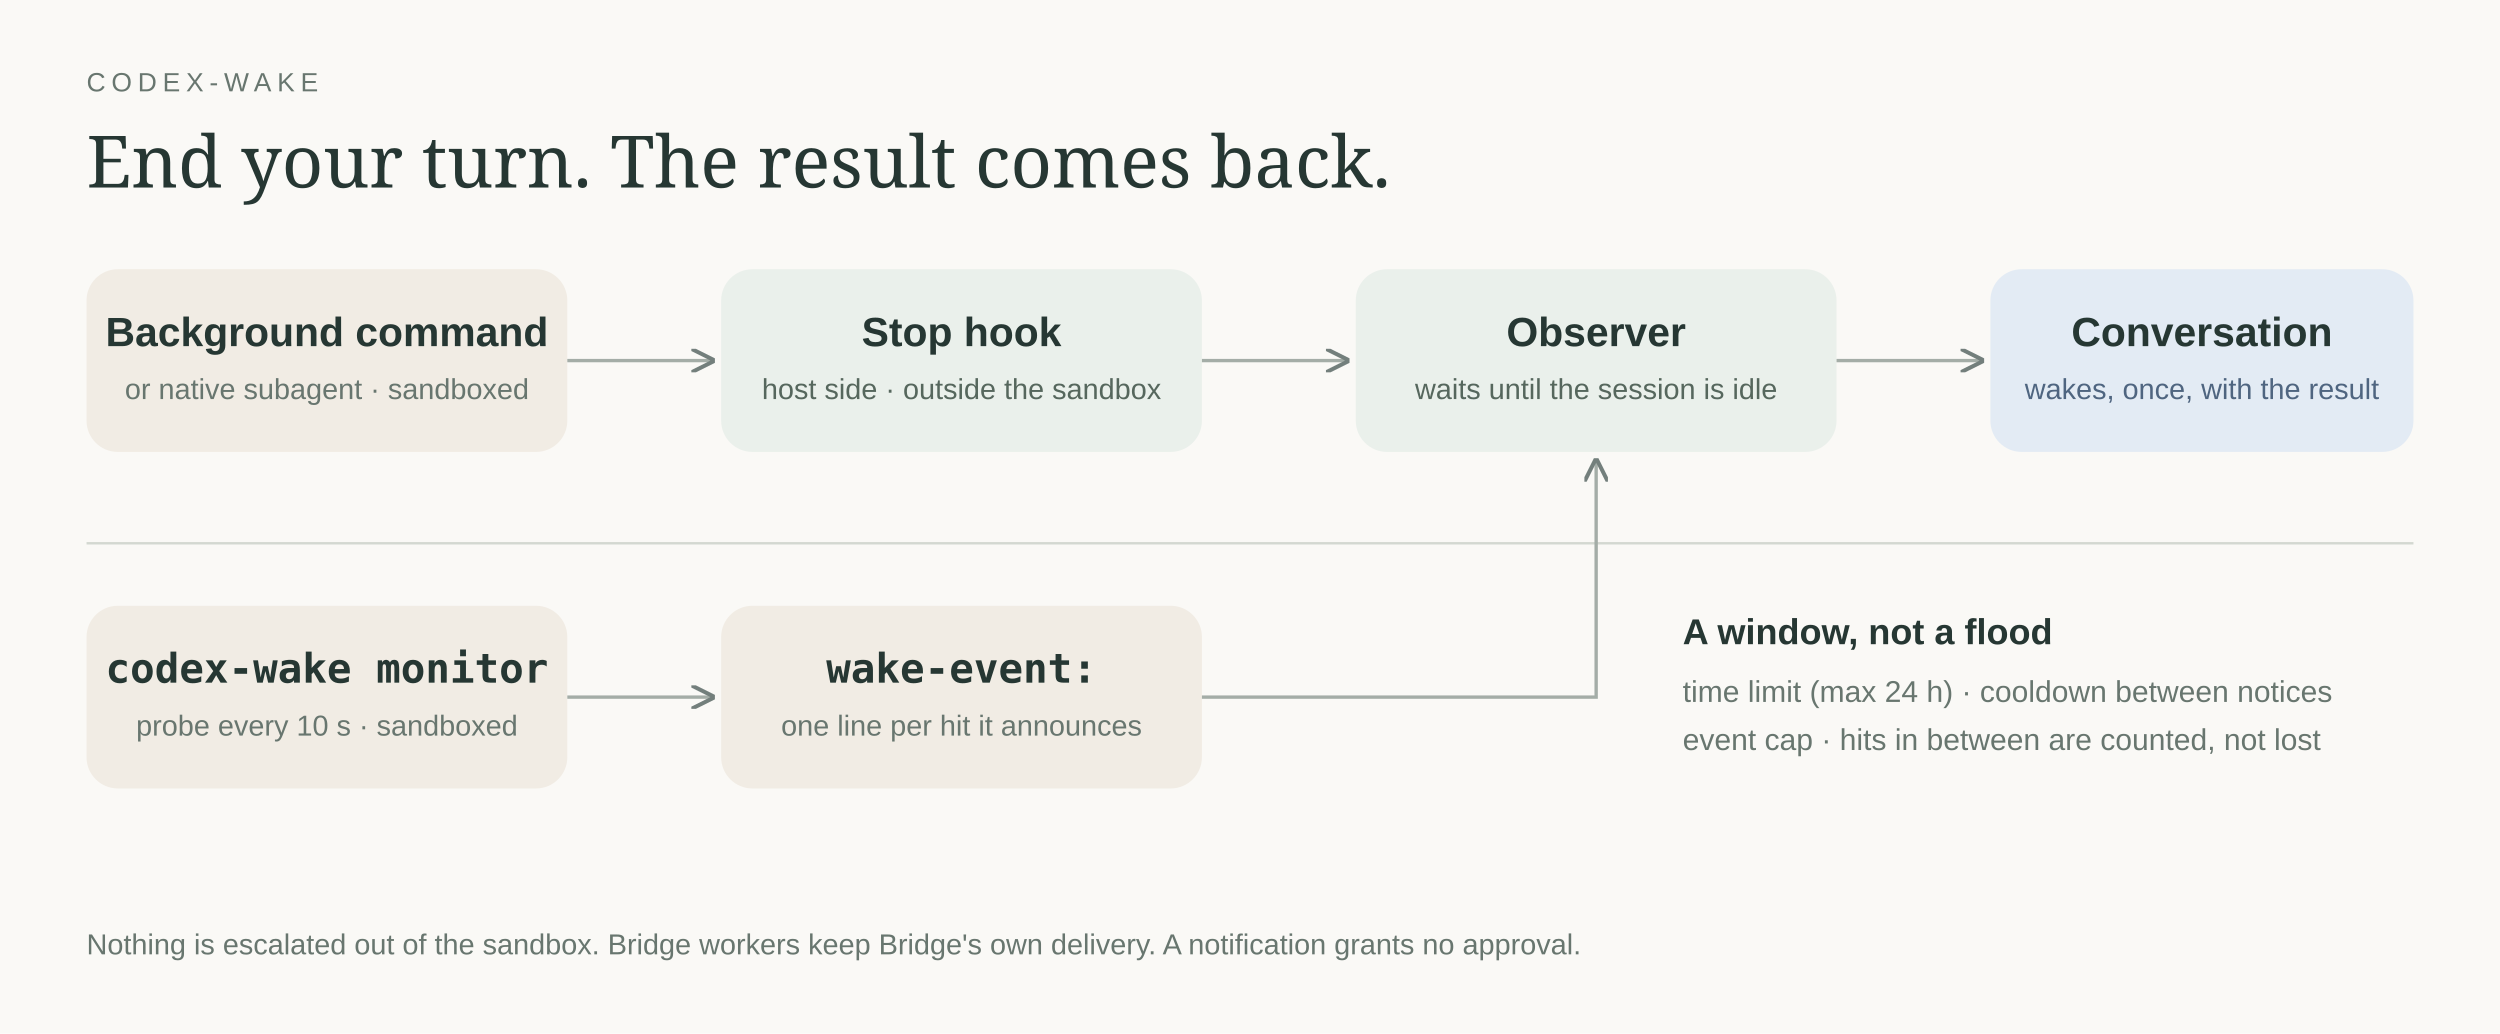
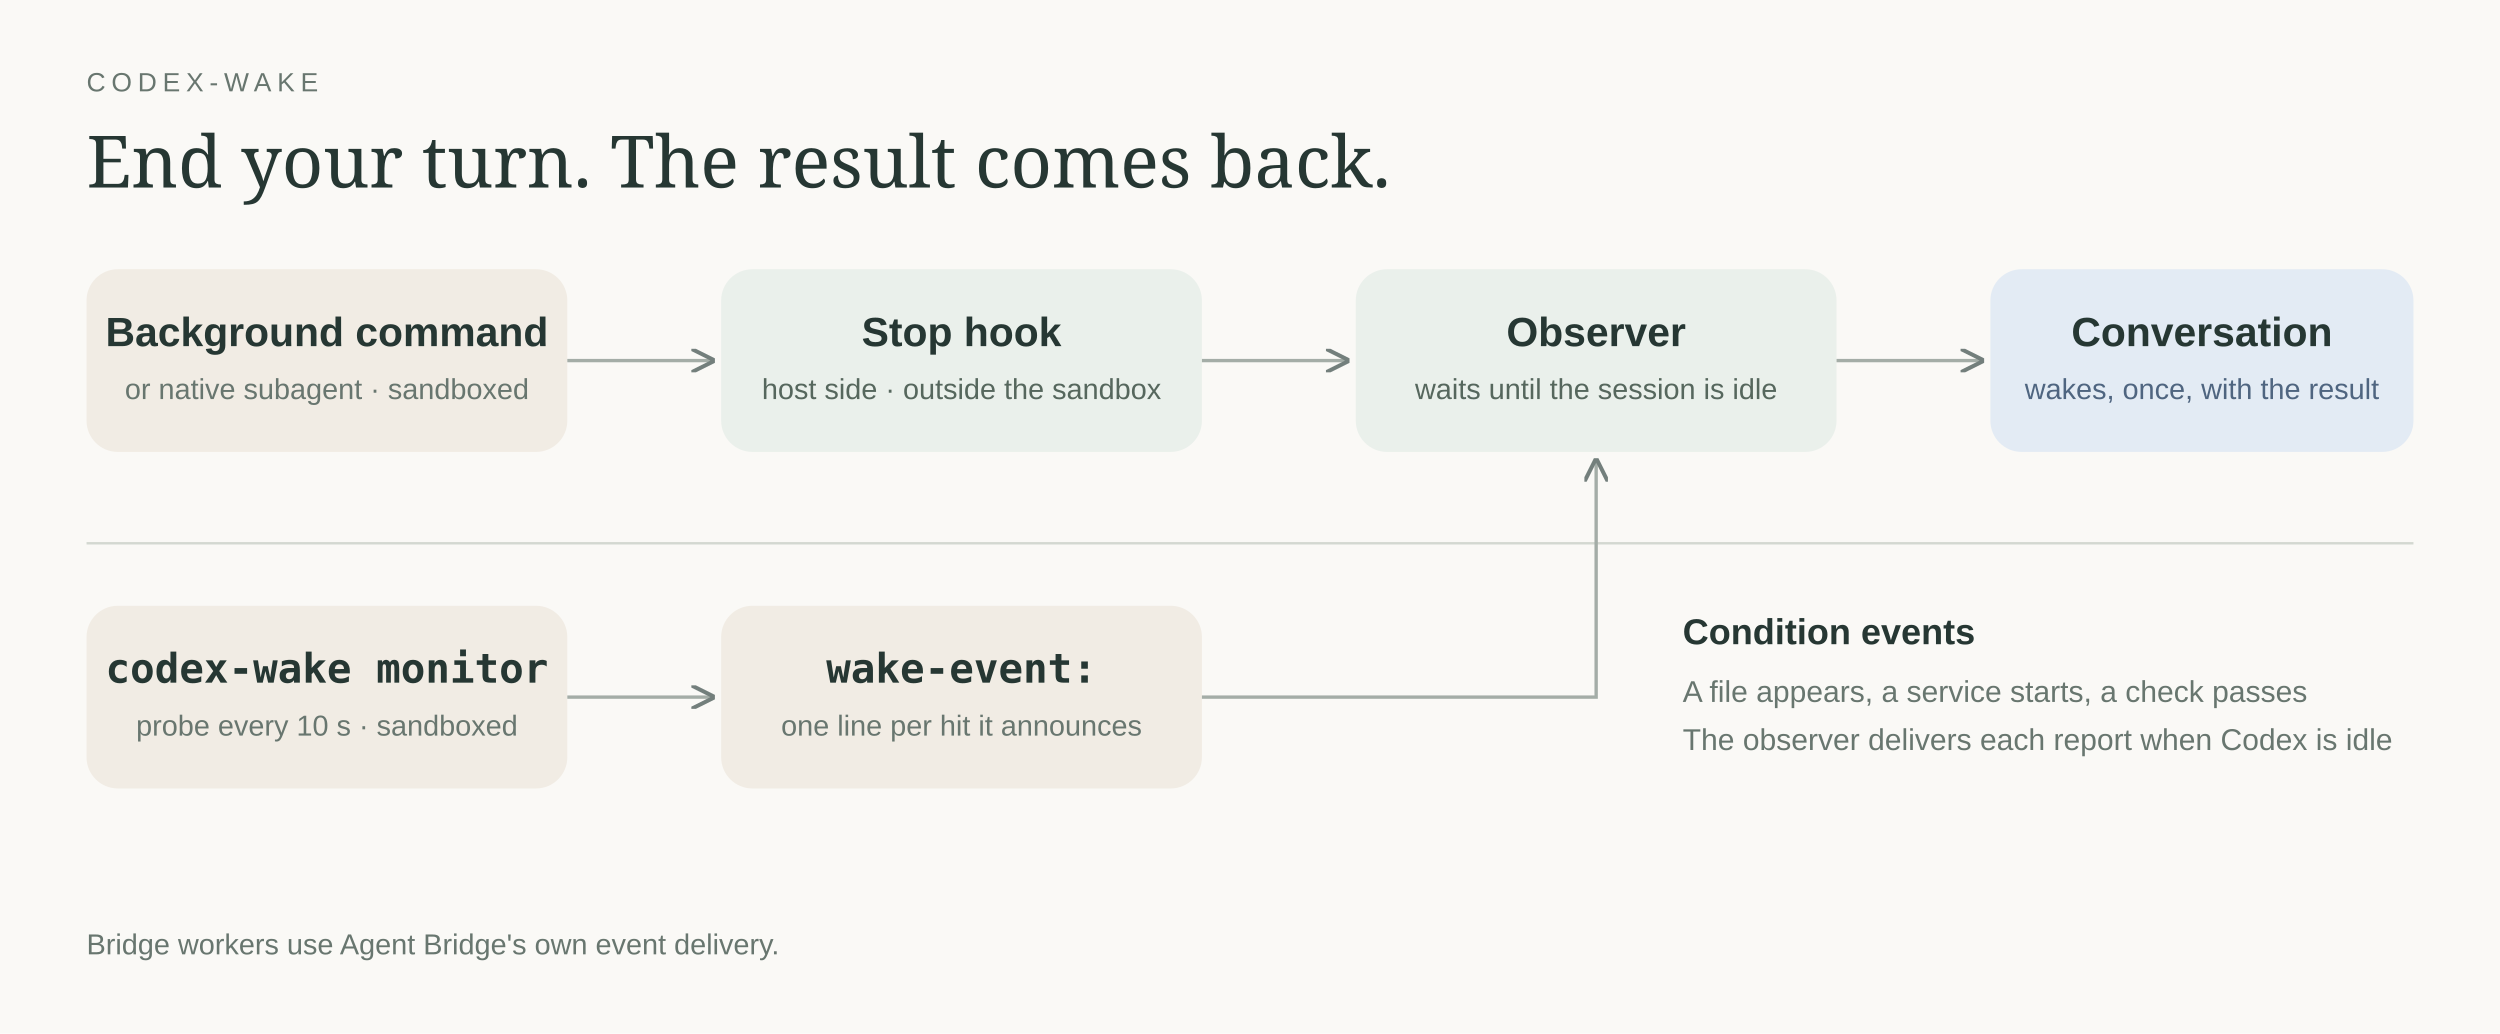
<svg xmlns="http://www.w3.org/2000/svg" width="1040" height="430" viewBox="0 0 1040 430" role="img" aria-labelledby="title desc">
  <defs>
    <marker id="arrow" markerWidth="7" markerHeight="7" refX="6" refY="3.5" orient="auto">
      <path d="M0 0L7 3.5L0 7" fill="none" stroke="#737f7c" stroke-width="1.2" />
    </marker>
  </defs>
  <rect width="1040" height="430" fill="#faf9f6" />
  <g font-family="Arial, Helvetica, sans-serif" fill="#263733">
    <text x="36" y="38" font-size="11" letter-spacing="2.4" fill="#68766f">CODEX-WAKE</text>
    <text x="36" y="78" font-family="Georgia, serif" font-size="30">End your turn. The result comes back.</text>
    <rect x="36" y="112" width="200" height="76" rx="13" fill="#f1ece4" />
    <text x="136" y="144" text-anchor="middle" font-size="17" font-weight="700">Background command</text>
    <text x="136" y="166" text-anchor="middle" font-size="12" fill="#68766f">or native subagent · sandboxed</text>
    <path d="M236 150H296" stroke="#a4ada7" stroke-width="1.4" fill="none" marker-end="url(#arrow)" />
    <rect x="300" y="112" width="200" height="76" rx="13" fill="#eaf0eb" />
    <text x="400" y="144" text-anchor="middle" font-size="17" font-weight="700">Stop hook</text>
    <text x="400" y="166" text-anchor="middle" font-size="12" fill="#56675d">host side · outside the sandbox</text>
    <path d="M500 150H560" stroke="#a4ada7" stroke-width="1.4" fill="none" marker-end="url(#arrow)" />
    <rect x="564" y="112" width="200" height="76" rx="13" fill="#eaf0eb" />
    <text x="664" y="144" text-anchor="middle" font-size="17" font-weight="700">Observer</text>
    <text x="664" y="166" text-anchor="middle" font-size="12" fill="#56675d">waits until the session is idle</text>
    <path d="M764 150H824" stroke="#a4ada7" stroke-width="1.4" fill="none" marker-end="url(#arrow)" />
    <rect x="828" y="112" width="176" height="76" rx="13" fill="#e3ebf4" />
    <text x="916" y="144" text-anchor="middle" font-size="17" font-weight="700">Conversation</text>
    <text x="916" y="166" text-anchor="middle" font-size="12" fill="#4f6580">wakes, once, with the result</text>
    <path d="M36 226H1004" stroke="#d3d8d1" />
    <rect x="36" y="252" width="200" height="76" rx="13" fill="#f1ece4" />
    <text x="136" y="284" text-anchor="middle" font-size="17" font-weight="700" font-family="monospace">codex-wake monitor</text>
    <text x="136" y="306" text-anchor="middle" font-size="12" fill="#68766f">probe every 10 s · sandboxed</text>
    <path d="M236 290H296" stroke="#a4ada7" stroke-width="1.4" fill="none" marker-end="url(#arrow)" />
    <rect x="300" y="252" width="200" height="76" rx="13" fill="#f1ece4" />
    <text x="400" y="284" text-anchor="middle" font-size="17" font-weight="700" font-family="monospace">wake-event:</text>
    <text x="400" y="306" text-anchor="middle" font-size="12" fill="#68766f">one line per hit it announces</text>
    <path d="M500 290H664V192" stroke="#a4ada7" stroke-width="1.4" fill="none" marker-end="url(#arrow)" />
-     <text x="700" y="268" font-size="15" font-weight="700">A window, not a flood</text>
-     <text x="700" y="292" font-size="12.5" fill="#68766f">time limit (max 24 h) · cooldown between notices</text>
-     <text x="700" y="312" font-size="12.5" fill="#68766f">event cap · hits in between are counted, not lost</text>
-     <text x="36" y="397" font-size="12" fill="#68766f">Nothing is escalated out of the sandbox. Bridge workers keep Bridge's own delivery. A notification grants no approval.</text>
+     <text x="700" y="268" font-size="15" font-weight="700">Condition events</text>
+     <text x="700" y="292" font-size="12.5" fill="#68766f">A file appears, a service starts, a check passes</text>
+     <text x="700" y="312" font-size="12.5" fill="#68766f">The observer delivers each report when Codex is idle</text>
+     <text x="36" y="397" font-size="12" fill="#68766f">Bridge workers use Agent Bridge's own event delivery.</text>
  </g>
</svg>
